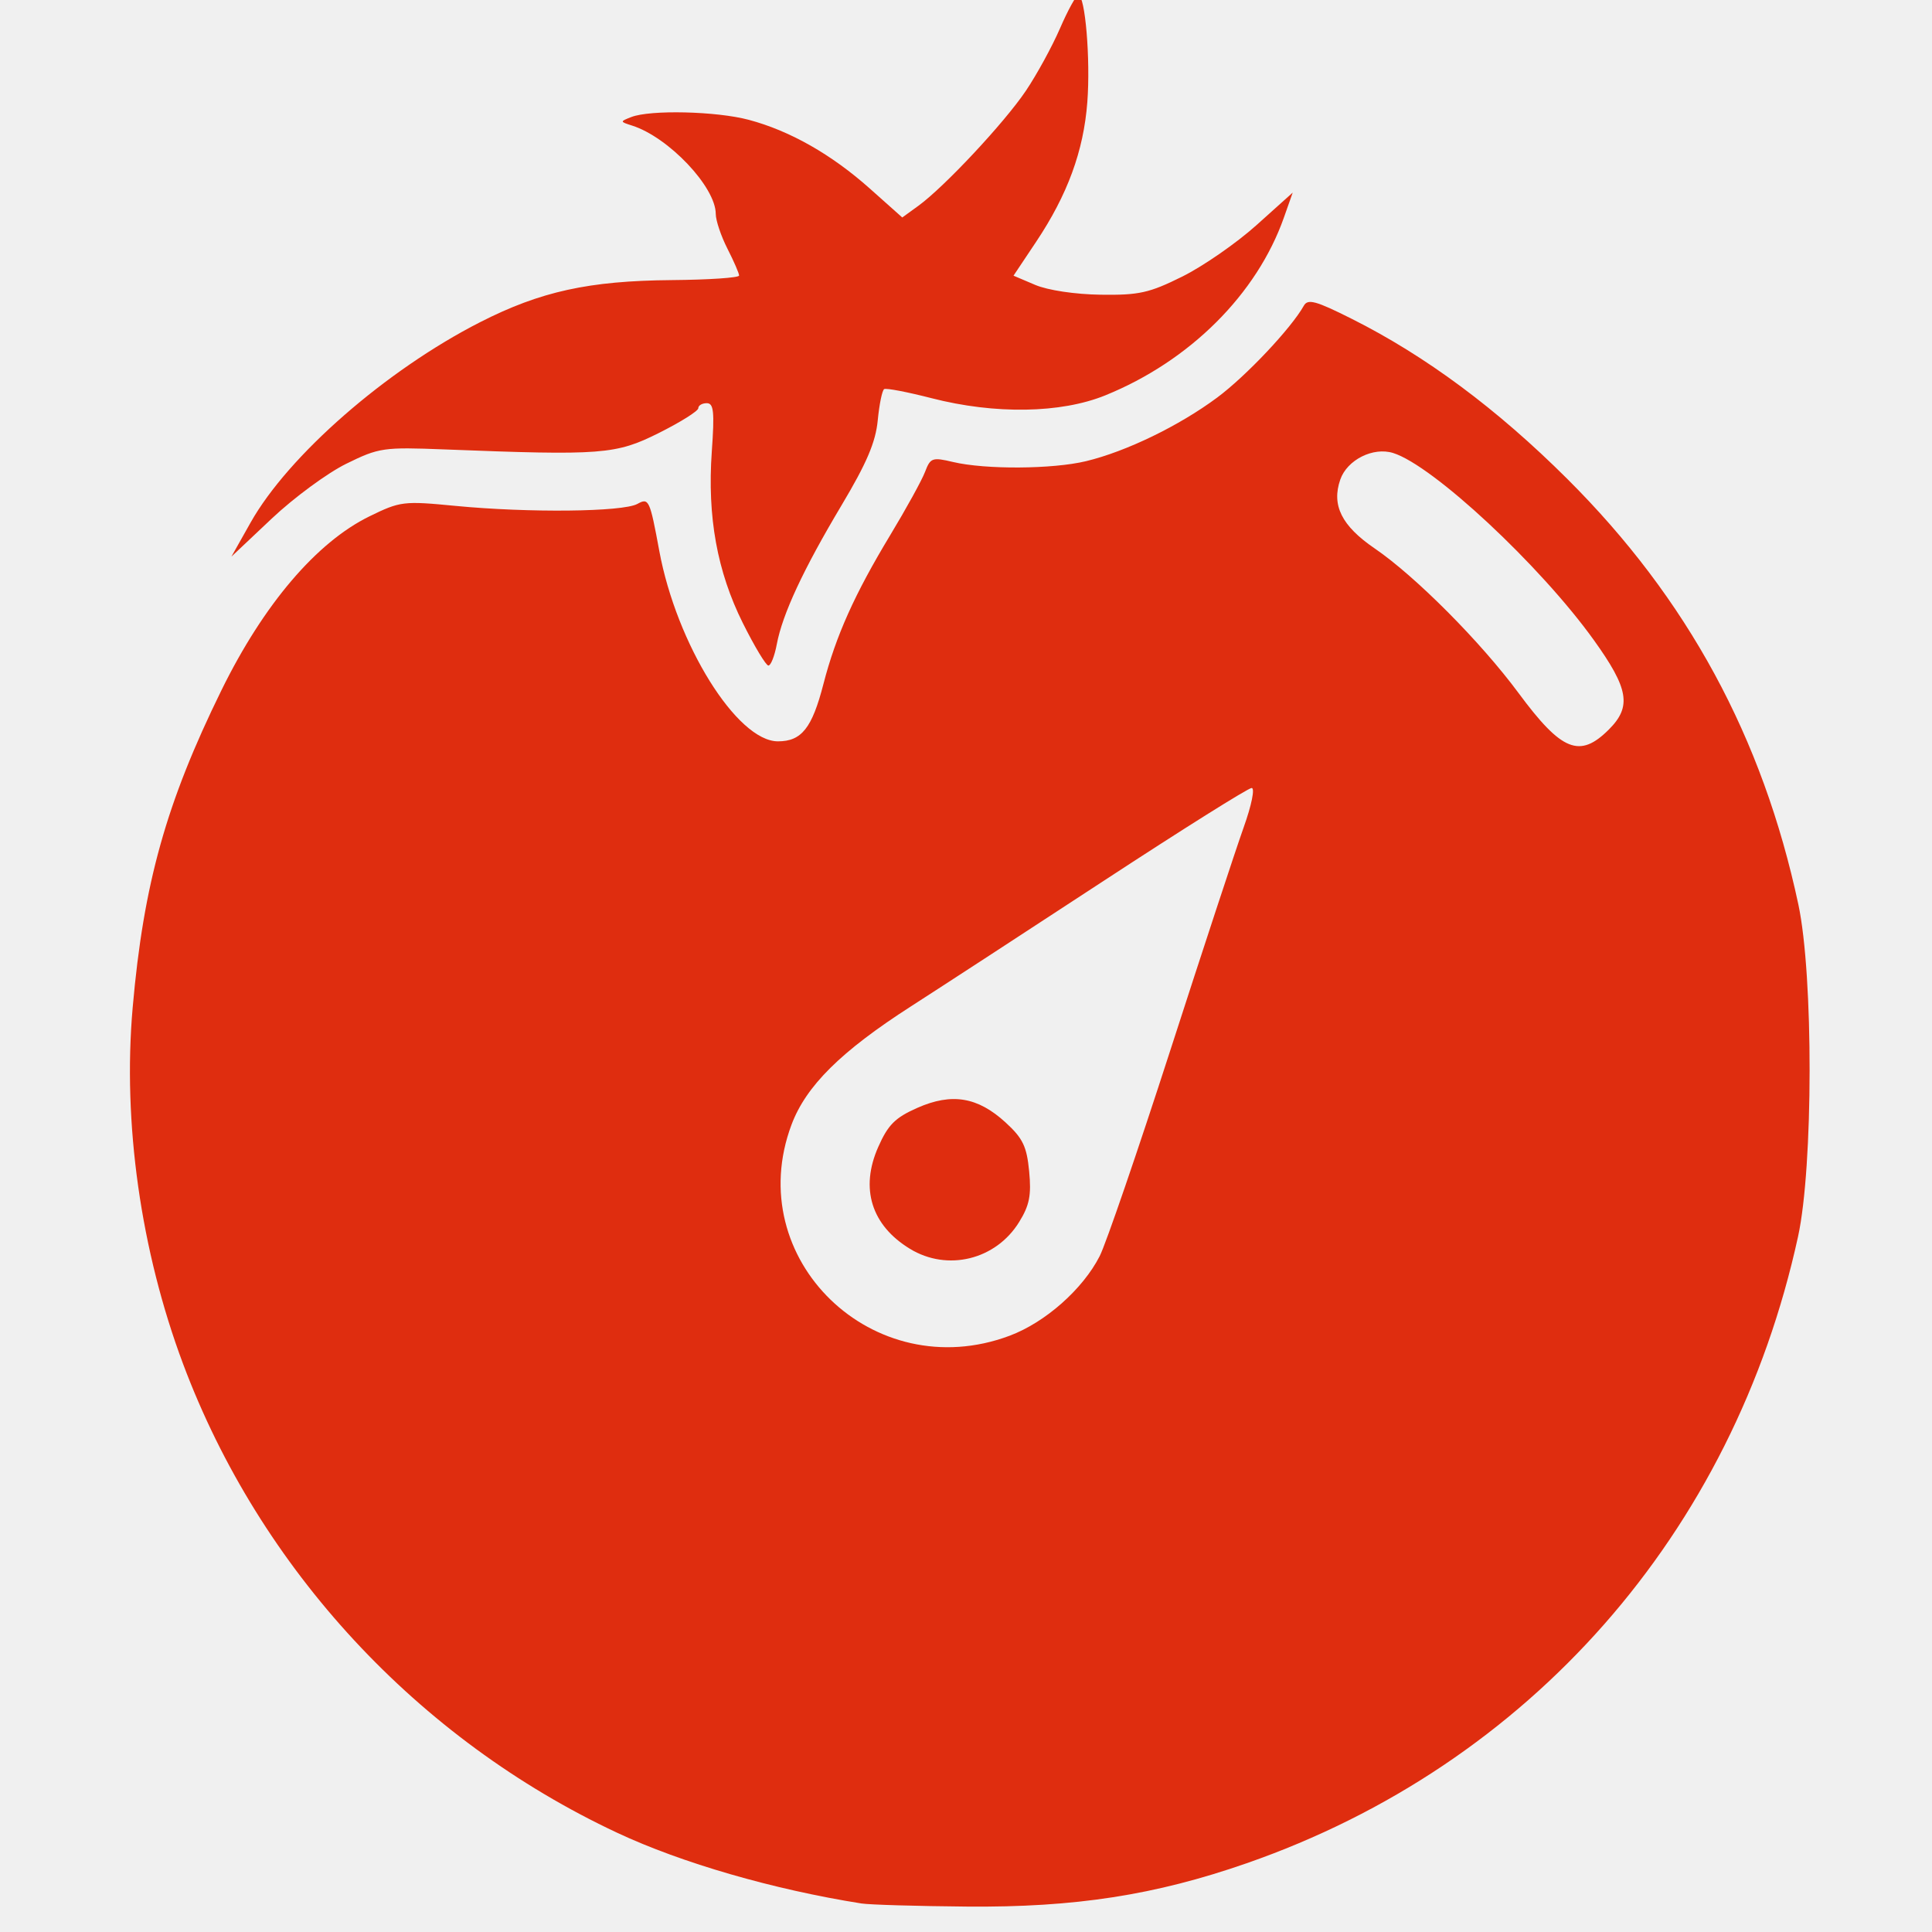
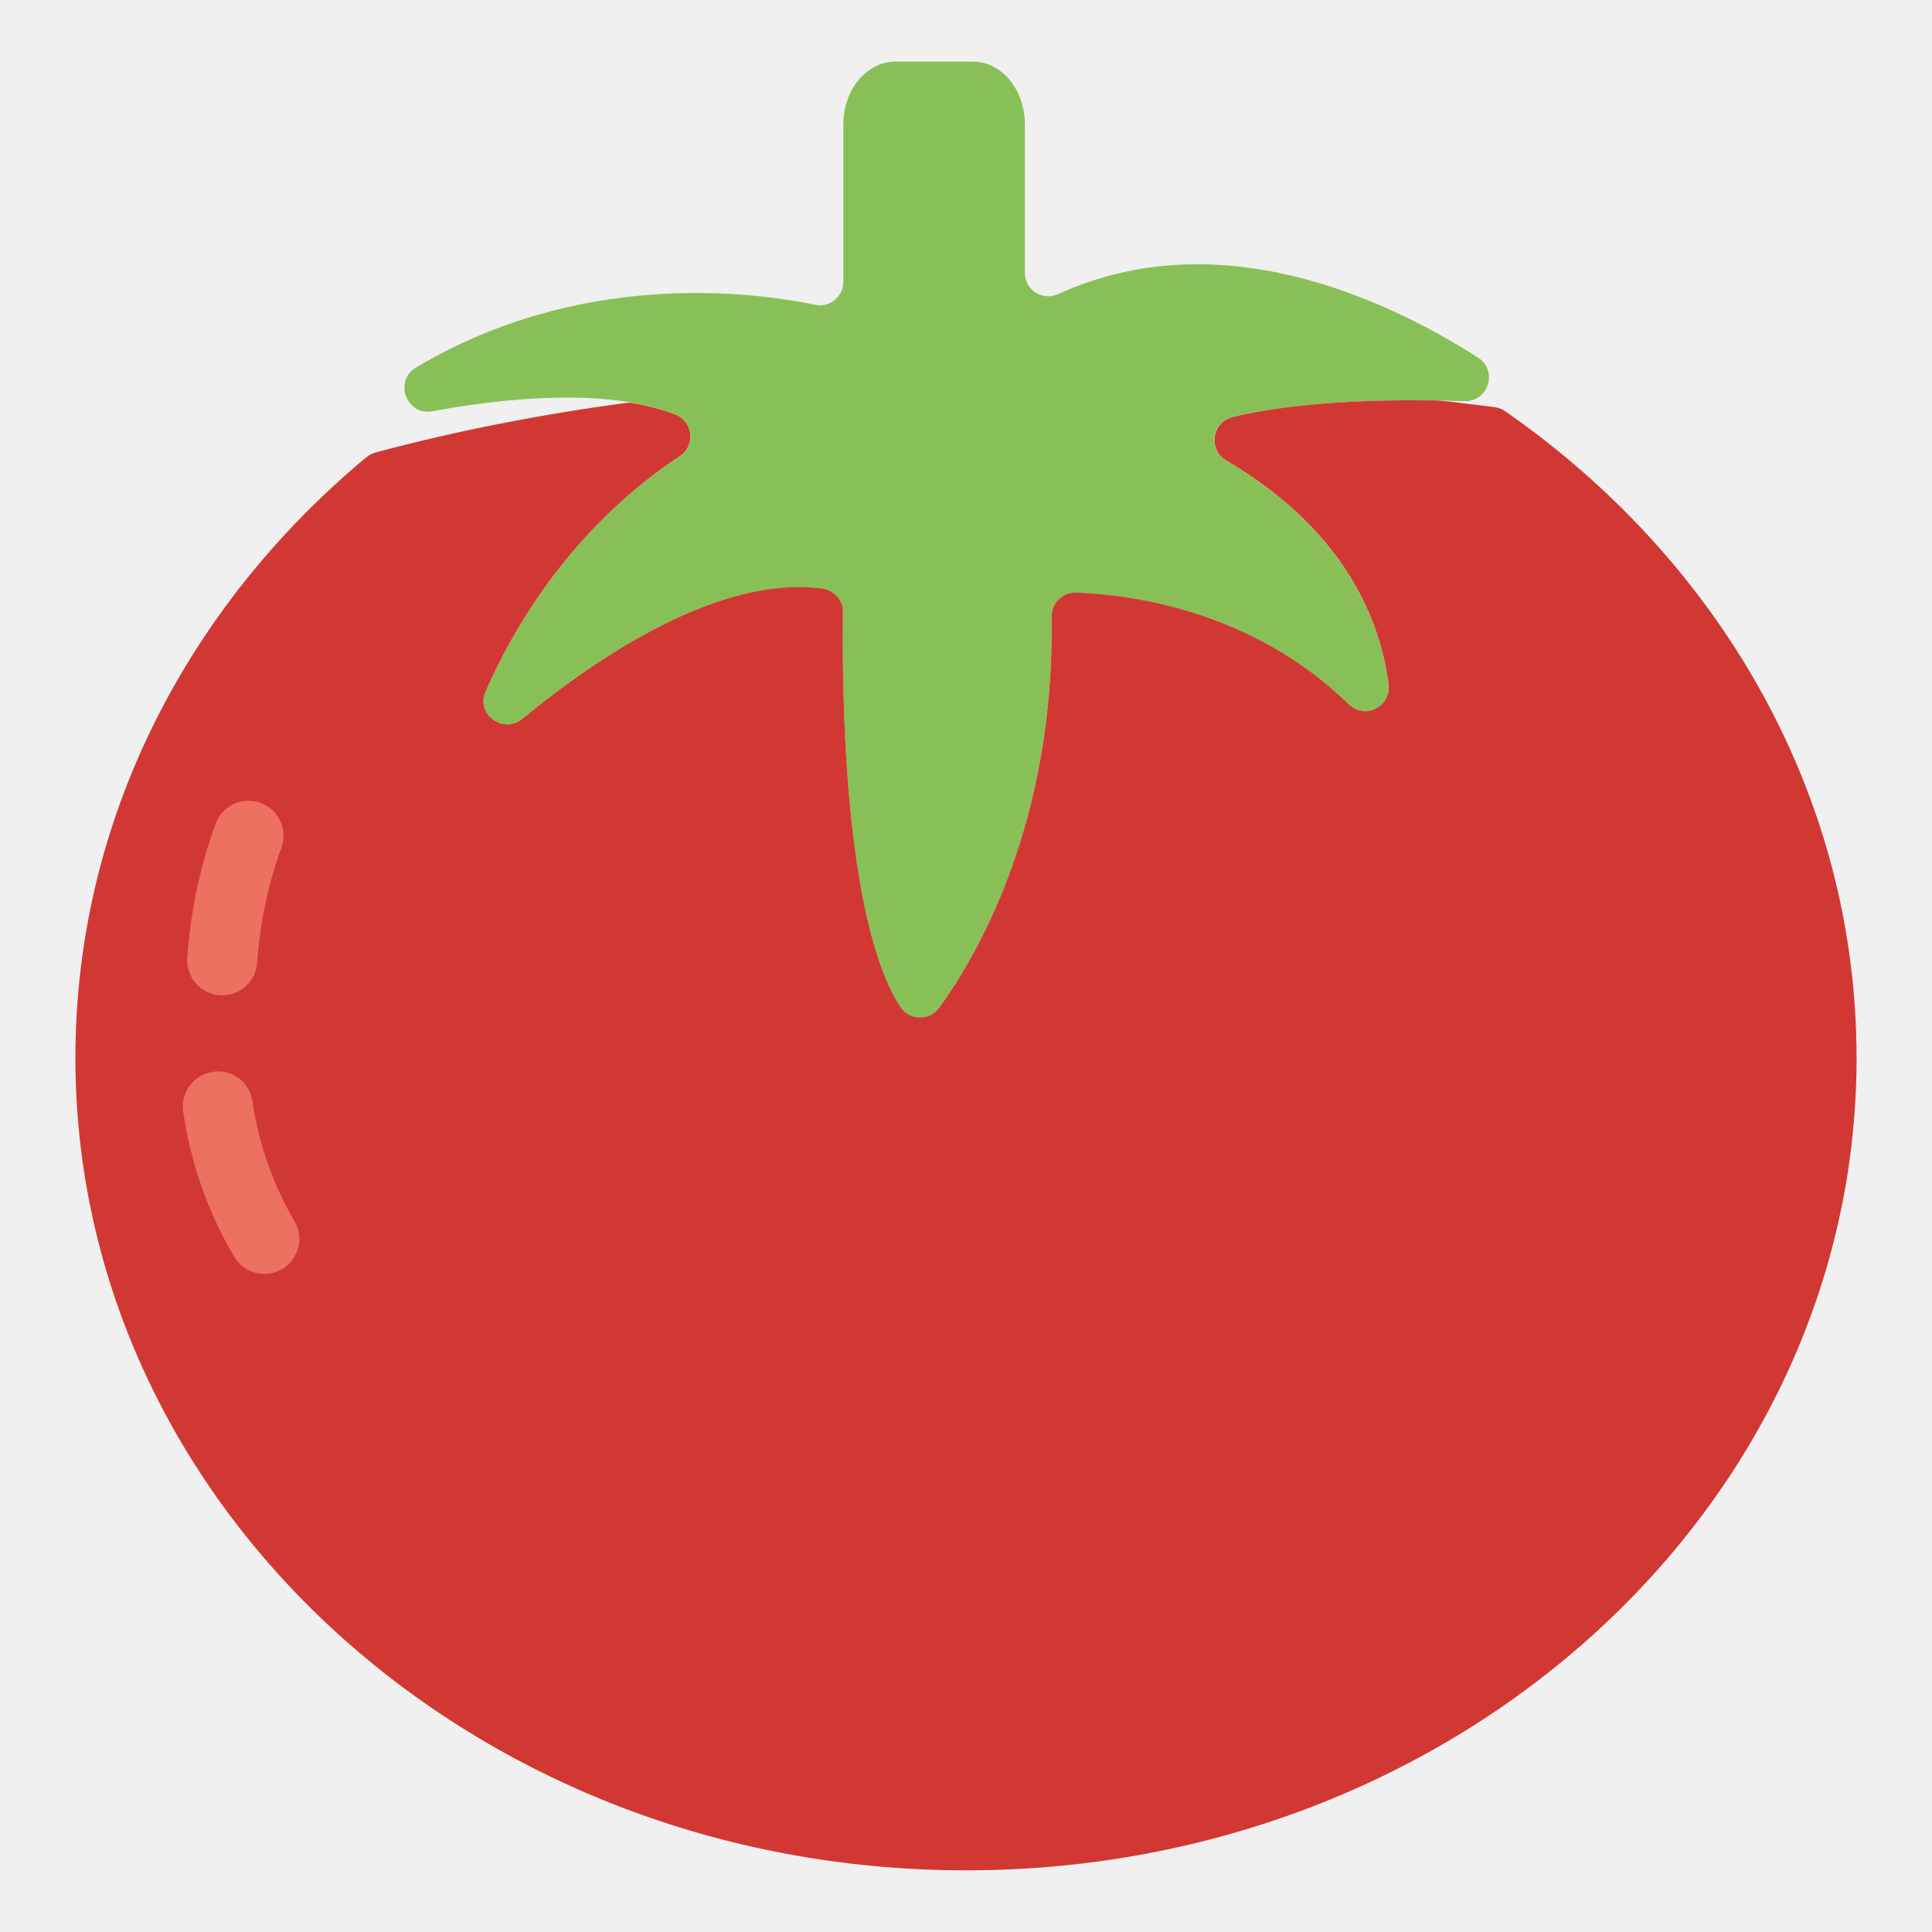
- <svg xmlns="http://www.w3.org/2000/svg" width="512" height="512" version="1.1">
-   <g>
-     <path stroke-width="0" stroke="#ffffff" stroke-miterlimit="4" fill="#df2d0f" id="path974" d="m228.315,504.444c-23.373,-3.701 -47.655,-10.727 -64.745,-18.735c-52.912,-24.793 -94.7,-69.922 -115.045,-124.242c-11.241,-30.013 -16.04,-63.933 -13.364,-94.458c2.876,-32.808 8.89,-54.297 23.544,-84.125c11.161,-22.72 25.184,-39.188 39.21,-46.051c8.162,-3.993 9.023,-4.099 22.704,-2.776c19.471,1.883 44.448,1.617 48.296,-0.515c3.032,-1.679 3.292,-1.122 5.798,12.426c4.58,24.762 20.609,50.494 31.455,50.494c6.256,0 9.037,-3.506 12.05,-15.189c3.288,-12.748 8.256,-23.821 17.717,-39.484c4.227,-6.999 8.373,-14.531 9.212,-16.738c1.422,-3.741 1.925,-3.919 7.412,-2.618c8.575,2.033 26.387,1.922 35.265,-0.22c10.661,-2.572 24.651,-9.359 34.741,-16.854c7.641,-5.676 19.626,-18.378 22.959,-24.335c1.06,-1.894 3.184,-1.314 12.719,3.475c19.619,9.853 38.475,23.858 57.11,42.42c31.805,31.679 51.795,68.503 61.237,112.803c4.006,18.797 3.955,69.447 -0.09,87.988c-17.154,78.642 -71.112,139.962 -146.139,166.077c-24.258,8.444 -45.464,11.727 -74.118,11.477c-13.236,-0.116 -25.803,-0.486 -27.927,-0.822l0,0zm39.224,-150.451c9.471,-3.544 19.413,-12.329 23.892,-21.114c1.643,-3.222 10.063,-27.759 18.711,-54.527c8.648,-26.768 17.4,-53.363 19.447,-59.099c2.107,-5.903 3.023,-10.429 2.109,-10.429c-0.888,0 -18.429,11.007 -38.98,24.46c-20.551,13.453 -43.623,28.479 -51.272,33.392c-18.586,11.939 -27.845,21.111 -31.693,31.394c-13.308,35.57 21.68,69.431 57.784,55.923zm-26.393,-23.041c-10.226,-6.235 -13.269,-15.996 -8.411,-26.979c2.61,-5.9 4.482,-7.774 10.357,-10.373c9.138,-4.042 16.009,-2.906 23.402,3.868c4.572,4.19 5.608,6.337 6.243,12.941c0.611,6.36 0.087,9.007 -2.666,13.461c-6.18,10 -18.993,13.137 -28.924,7.082zm185.238,-137.641c6.056,-6.056 5.256,-10.788 -4.003,-23.689c-14.194,-19.777 -42.642,-46.29 -53.192,-49.575c-5.292,-1.648 -12.177,1.812 -13.997,7.034c-2.374,6.809 0.355,12.282 9.101,18.25c10.782,7.357 28.115,24.778 38.136,38.329c11.44,15.469 16.213,17.393 23.955,9.651zm-229.499,-28.136c-6.838,-13.708 -9.471,-28.222 -8.253,-45.483c0.749,-10.611 0.517,-12.843 -1.336,-12.843c-1.233,0 -2.242,0.6 -2.242,1.333c0,0.733 -4.693,3.682 -10.429,6.554c-11.426,5.719 -15.064,5.999 -56.781,4.367c-16.267,-0.637 -17.385,-0.474 -26.07,3.79c-4.991,2.451 -13.883,8.992 -19.76,14.536l-10.686,10.08l5.082,-9.025c10.017,-17.789 35.939,-40.419 60.828,-53.104c15.992,-8.15 28.831,-10.97 50.775,-11.152c9.821,-0.081 17.857,-0.624 17.857,-1.205c0,-0.582 -1.391,-3.785 -3.09,-7.119c-1.7,-3.334 -3.093,-7.478 -3.096,-9.211c-0.012,-7.148 -12.502,-20.336 -22.168,-23.41c-3.254,-1.035 -3.258,-1.079 -0.229,-2.263c5.024,-1.964 22.56,-1.552 31.133,0.73c10.913,2.906 21.934,9.166 32.119,18.244l8.571,7.639l4.26,-3.087c6.856,-4.968 22.764,-21.98 28.478,-30.454c2.9,-4.302 6.981,-11.764 9.069,-16.583c2.088,-4.819 4.267,-8.774 4.843,-8.789c1.826,-0.046 3.259,16.997 2.388,28.395c-0.986,12.899 -5.244,24.507 -13.557,36.956l-6,8.986l5.743,2.441c3.349,1.423 10.585,2.509 17.356,2.604c10.159,0.143 12.867,-0.459 21.631,-4.811c5.51,-2.736 14.348,-8.86 19.639,-13.61l9.62,-8.636l-2.331,6.607c-7.171,20.324 -24.948,38.025 -47.318,47.114c-11.803,4.796 -29.248,5.082 -46.072,0.755c-6.373,-1.639 -12.02,-2.721 -12.547,-2.403c-0.528,0.317 -1.291,4.035 -1.698,8.262c-0.557,5.794 -2.918,11.337 -9.595,22.527c-10.167,17.038 -15.663,28.838 -17.169,36.865c-0.578,3.083 -1.574,5.606 -2.213,5.606c-0.639,0 -3.676,-5.041 -6.749,-11.202l-0,0z" />
+ <svg xmlns="http://www.w3.org/2000/svg" height="512" width="512" version="1.1" id="Capa_1" viewBox="0 0 33.075 33.075" xml:space="preserve">
+   <defs id="defs837" />
+   <g id="g832" transform="matrix(0.599167,0,0,0.599167,1.055404,1.055104)">
+     <path style="fill:#88c057" d="M 40.47,8.458 C 37.908,6.816 33.096,4.528 28.473,6.642 28.028,6.846 27.521,6.525 27.521,6.035 V 1.786 C 27.522,0.804 26.855,0 26.04,0 h -2.223 c -0.815,0 -1.482,0.804 -1.482,1.786 v 4.501 c 0,0.425 -0.385,0.747 -0.802,0.661 -1.877,-0.387 -6.751,-0.989 -11.412,1.795 -0.638,0.381 -0.268,1.381 0.464,1.247 2.17,-0.397 5.026,-0.67 6.956,0.092 0.506,0.199 0.579,0.891 0.124,1.189 -1.371,0.895 -3.9,2.953 -5.557,6.737 -0.282,0.644 0.51,1.221 1.053,0.774 2.117,-1.744 5.6,-4.107 8.554,-3.726 0.348,0.045 0.612,0.329 0.607,0.68 -0.03,1.982 -0.005,8.716 1.632,11.265 0.258,0.402 0.836,0.422 1.117,0.035 1.043,-1.433 3.304,-5.233 3.211,-11.167 -0.006,-0.39 0.307,-0.707 0.697,-0.694 1.49,0.048 5.008,0.469 7.798,3.194 0.457,0.447 1.214,0.061 1.134,-0.573 -0.219,-1.735 -1.174,-4.359 -4.631,-6.394 -0.525,-0.309 -0.436,-1.095 0.155,-1.24 1.194,-0.293 3.252,-0.572 6.644,-0.46 0.689,0.021 0.97,-0.873 0.391,-1.244 z" id="path824" />
+     <path style="fill:#d13834" d="M 41.248,9.99 C 41.155,9.925 41.047,9.884 40.934,9.87 40.534,9.821 40.133,9.775 39.733,9.721 39.59,9.707 39.446,9.696 39.304,9.682 36.39,9.634 34.561,9.888 33.458,10.156 c -0.599,0.146 -0.707,0.931 -0.175,1.244 3.457,2.035 4.411,4.659 4.63,6.393 0.08,0.634 -0.677,1.02 -1.134,0.573 -2.79,-2.724 -6.308,-3.145 -7.798,-3.194 -0.39,-0.013 -0.704,0.304 -0.697,0.694 0.092,5.934 -2.168,9.734 -3.211,11.167 -0.282,0.387 -0.859,0.367 -1.117,-0.035 -1.637,-2.549 -1.662,-9.283 -1.632,-11.265 0.005,-0.35 -0.259,-0.635 -0.607,-0.68 -2.954,-0.382 -6.437,1.982 -8.554,3.726 -0.543,0.447 -1.335,-0.13 -1.053,-0.774 1.655,-3.779 4.18,-5.836 5.552,-6.733 0.457,-0.299 0.381,-0.994 -0.128,-1.19 C 17.163,9.939 16.758,9.833 16.331,9.758 16.255,9.744 16.174,9.743 16.097,9.754 13.672,10.084 11.29,10.545 8.978,11.165 8.876,11.192 8.781,11.241 8.7,11.309 3.597,15.555 0.393,21.668 0.393,28.465 c 0,12.821 11.393,23.214 25.446,23.214 14.053,0 25.446,-10.393 25.446,-23.214 C 51.286,20.928 47.348,14.23 41.248,9.99 Z" id="path826" />
+     <path style="fill:#ed7161" d="M 5.791,34.636 C 5.449,34.636 5.116,34.461 4.93,34.146 4.182,32.883 3.692,31.488 3.473,30 c -0.08,-0.547 0.298,-1.055 0.844,-1.135 0.556,-0.086 1.055,0.298 1.135,0.844 0.178,1.213 0.593,2.395 1.199,3.418 0.281,0.475 0.125,1.089 -0.351,1.37 -0.16,0.094 -0.336,0.139 -0.509,0.139 z" id="path828" />
+     <path style="fill:#ed7161" d="m 4.588,26.678 c -0.023,0 -0.047,-0.001 -0.07,-0.003 C 3.966,26.637 3.551,26.159 3.589,25.609 3.683,24.282 3.955,22.993 4.4,21.775 c 0.189,-0.519 0.761,-0.783 1.283,-0.596 0.519,0.189 0.785,0.764 0.596,1.283 -0.381,1.041 -0.614,2.146 -0.694,3.285 -0.037,0.528 -0.476,0.931 -0.997,0.931 z" id="path830" />
  </g>
</svg>
